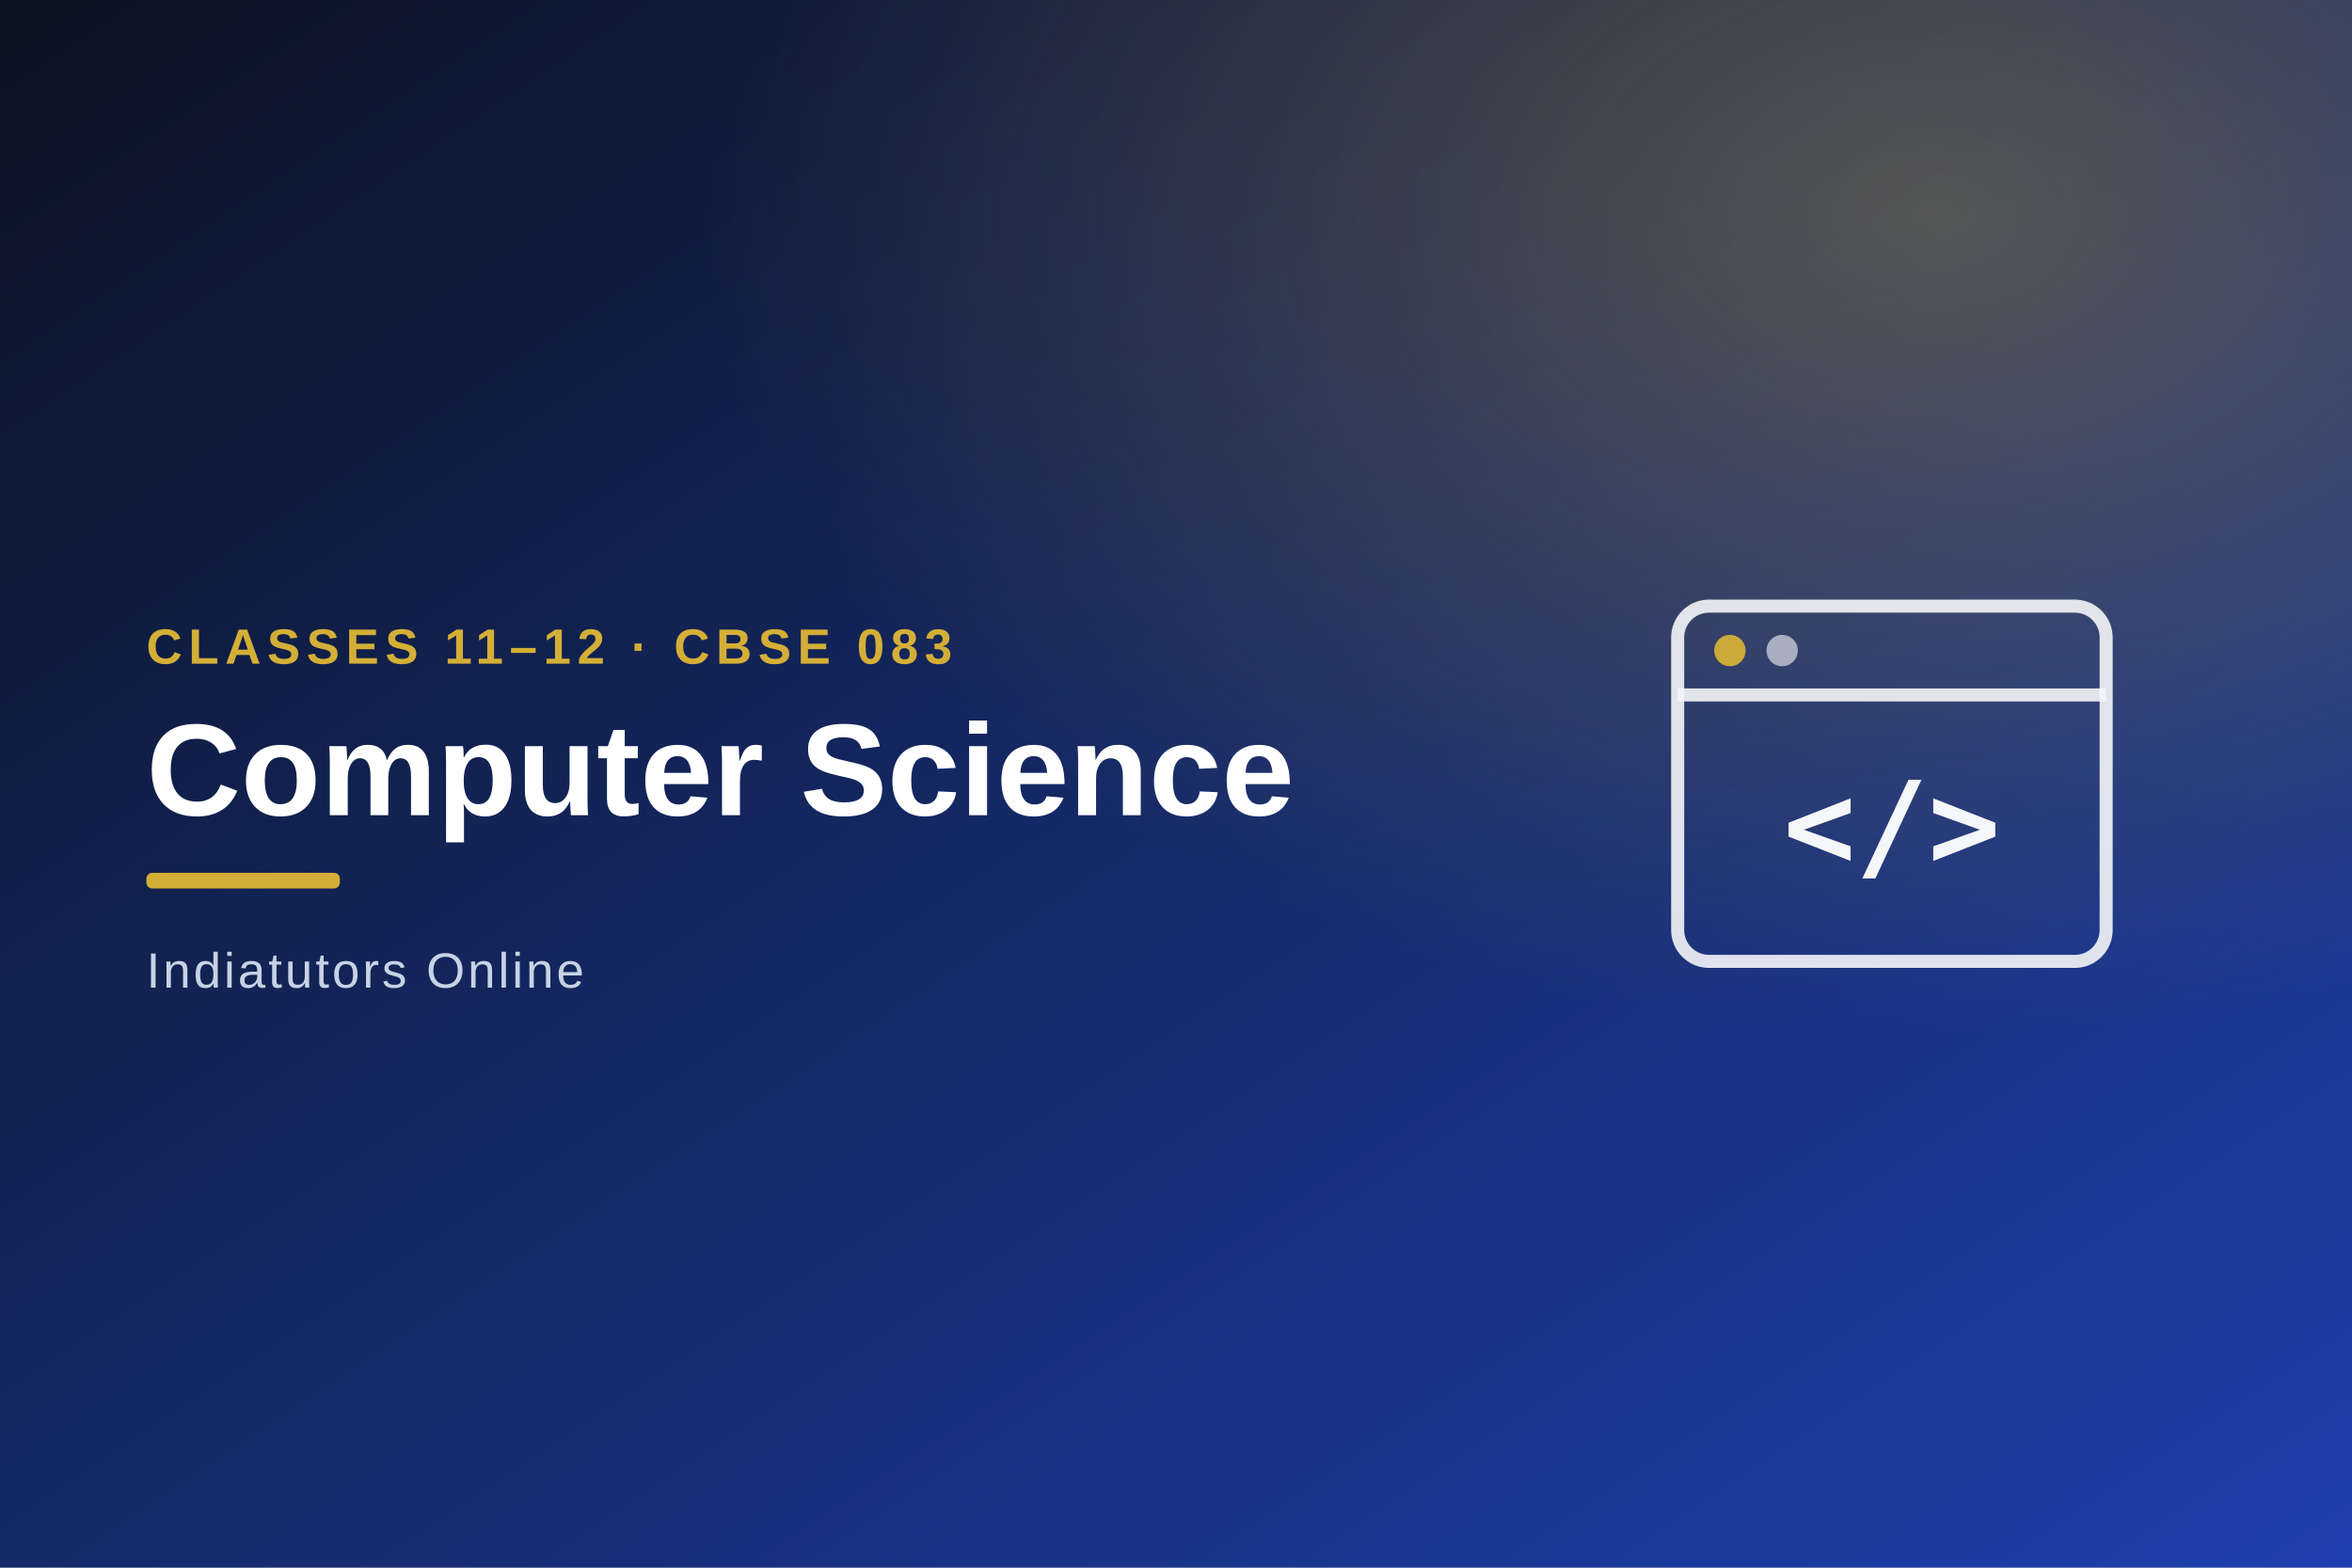
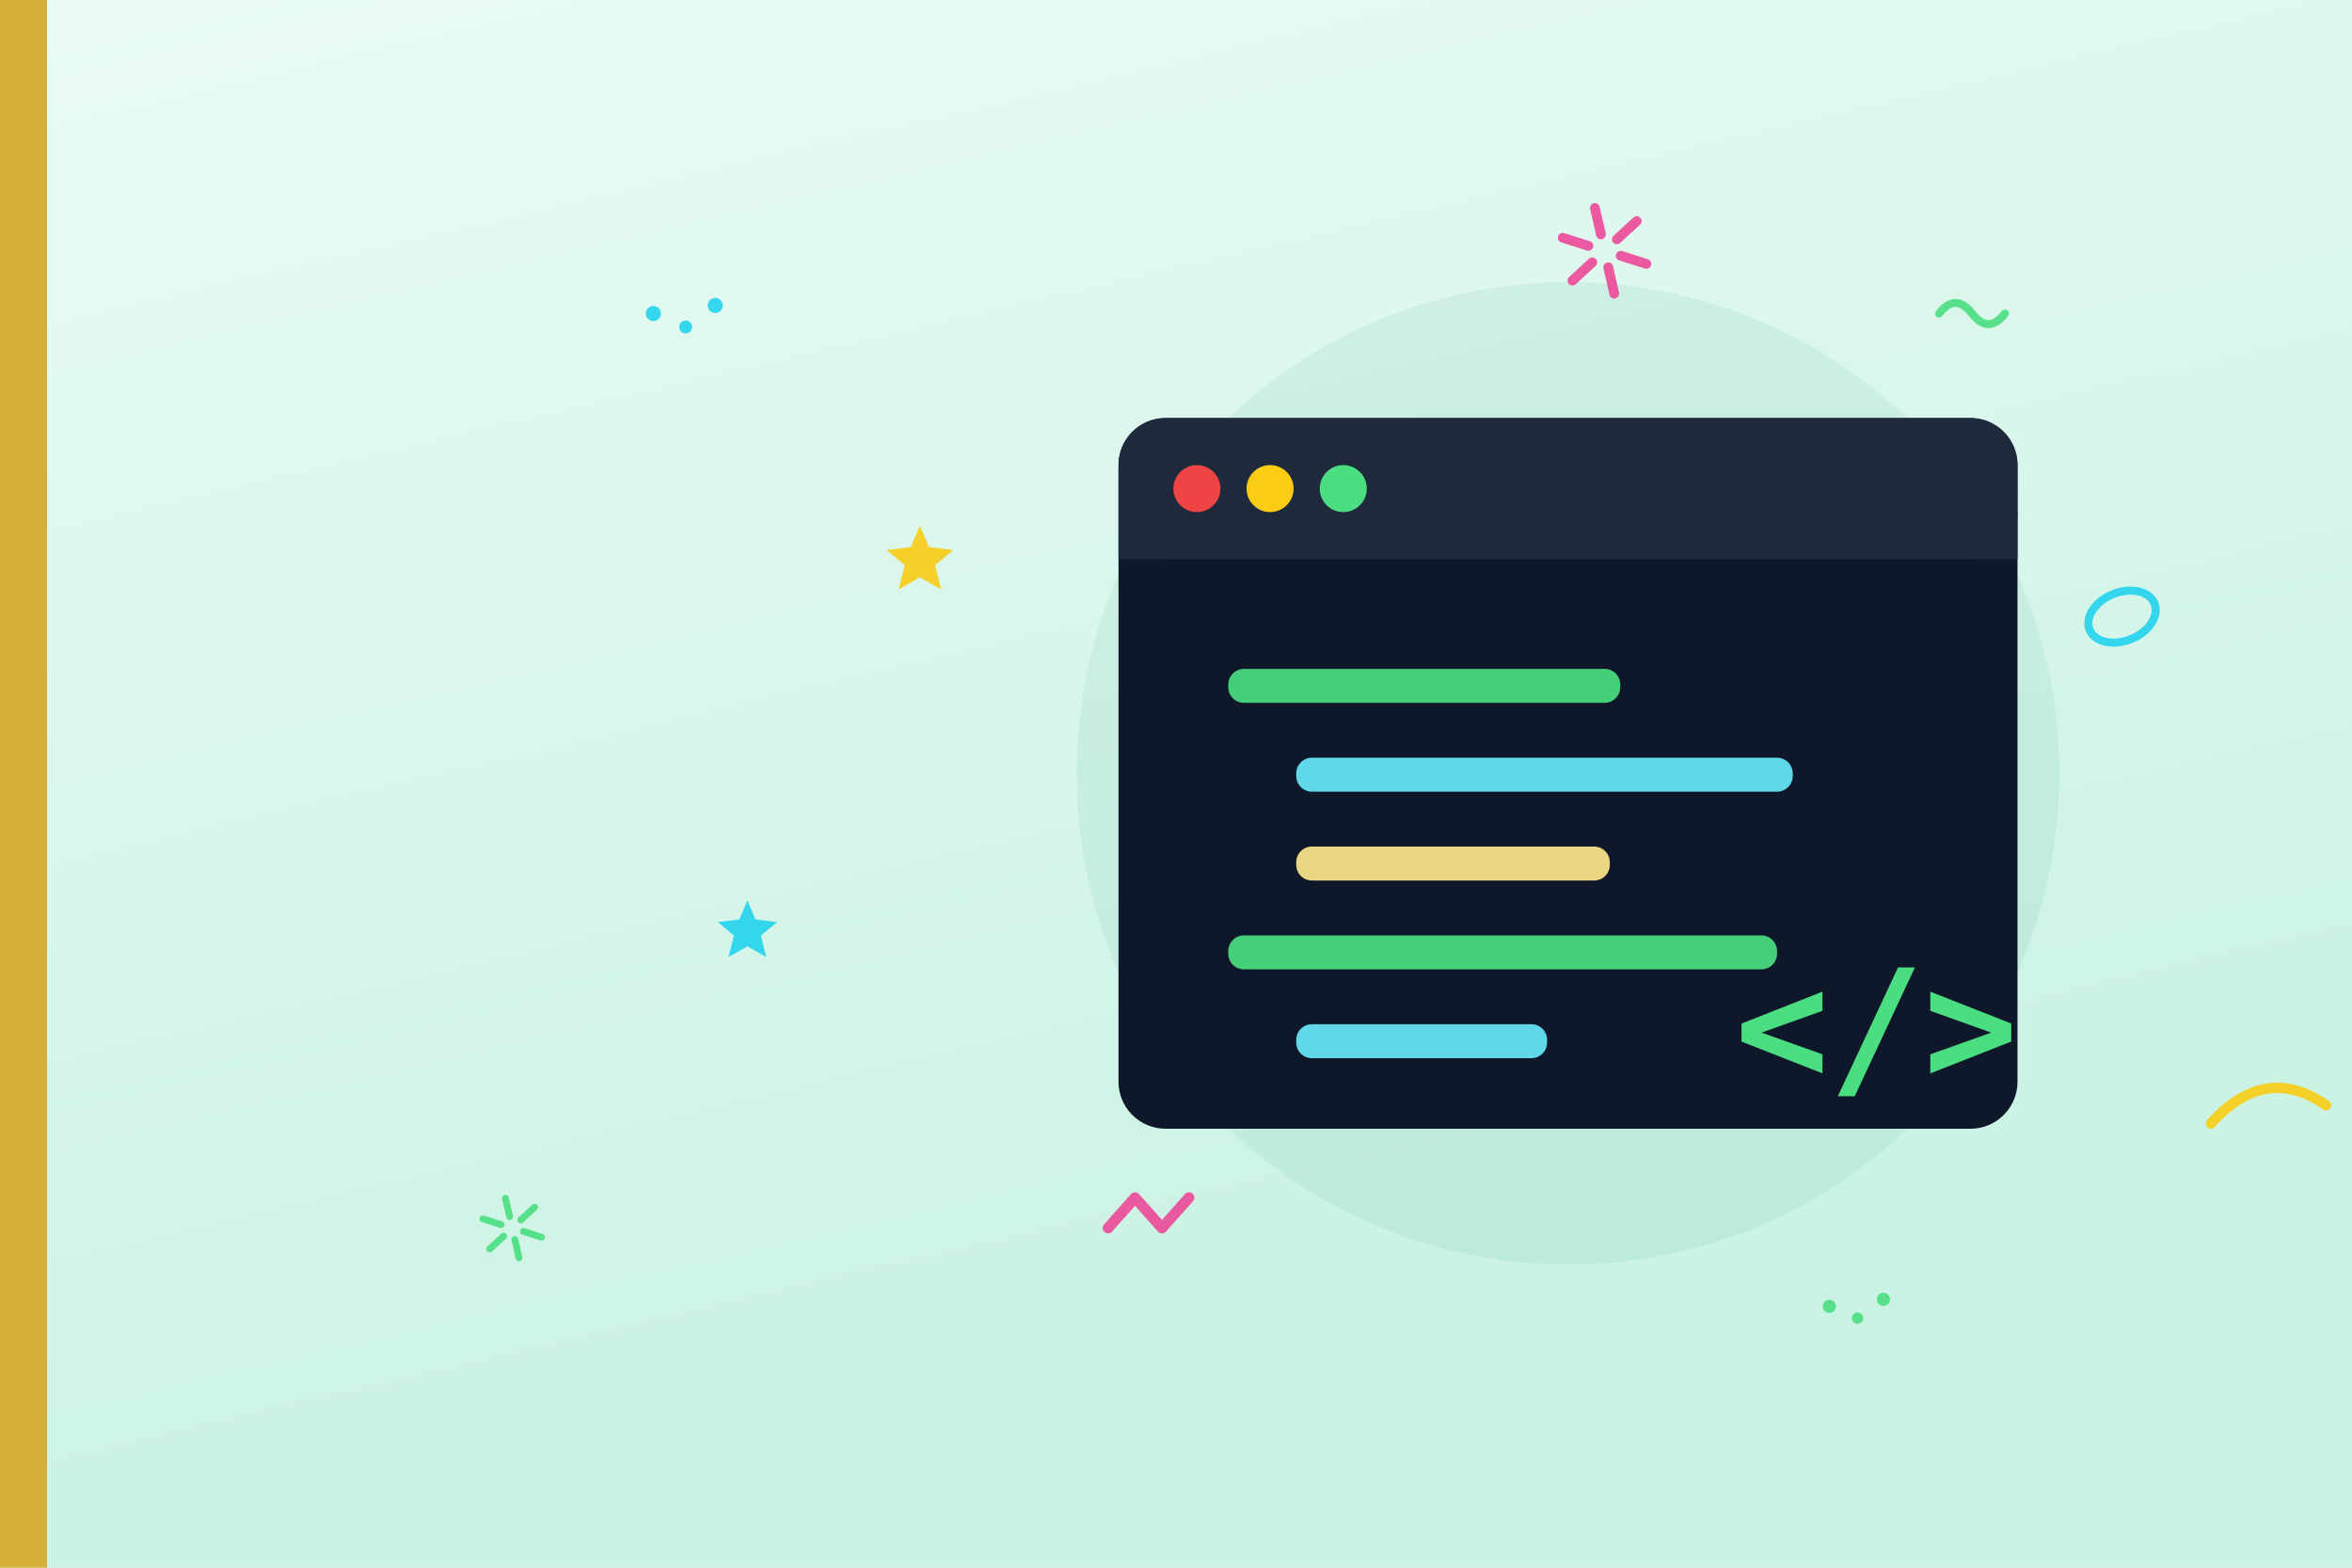
- <svg xmlns="http://www.w3.org/2000/svg" width="1200" height="800" viewBox="0 0 1200 800">
+ <svg xmlns="http://www.w3.org/2000/svg" width="1200" height="800" viewBox="0 0 900 600" preserveAspectRatio="xMidYMid slice">
  <defs>
-     <linearGradient id="bg" x1="0" y1="0" x2="1" y2="1">
-       <stop offset="0%" stop-color="#0B1220" />
-       <stop offset="100%" stop-color="#1E40AF" />
+     <linearGradient id="bg" x1="0" y1="0" x2="0.35" y2="1">
+       <stop offset="0%" stop-color="#EAFBF4" />
+       <stop offset="100%" stop-color="#C8F2E2" />
    </linearGradient>
-     <radialGradient id="glow" cx="82%" cy="14%" r="52%">
-       <stop offset="0%" stop-color="#D4AF37" stop-opacity=".34" />
-       <stop offset="100%" stop-color="#D4AF37" stop-opacity="0" />
-     </radialGradient>
  </defs>
-   <rect width="1200" height="800" fill="url(#bg)" />
-   <rect width="1200" height="800" fill="url(#glow)" />
-   <g transform="translate(805.3,240.0) scale(1.333)" opacity=".95">
-     <rect x="38" y="52" width="164" height="136" rx="12" fill="none" stroke="#fff" stroke-width="5" opacity=".9" />
-     <line x1="38" y1="86" x2="202" y2="86" stroke="#fff" stroke-width="5" opacity=".9" />
-     <circle cx="58" cy="69" r="6" fill="#D4AF37" />
-     <circle cx="78" cy="69" r="6" fill="#fff" opacity=".6" />
-     <text x="120" y="152" font-family="Consolas,monospace" font-size="46" fill="#fff" text-anchor="middle" font-weight="bold">&lt;/&gt;</text>
+   <rect width="900" height="600" fill="url(#bg)" />
+   <g transform="translate(600 296)">
+     <circle r="188" fill="#047857" opacity=".07" />
+     <rect x="-172" y="-136" width="344" height="272" rx="18" fill="#0F172A" />
+     <rect x="-172" y="-136" width="344" height="54" rx="18" fill="#1E293B" />
+     <rect x="-172" y="-100" width="344" height="18" fill="#1E293B" />
+     <circle cx="-142" cy="-109" r="9" fill="#EF4444" />
+     <circle cx="-114" cy="-109" r="9" fill="#FACC15" />
+     <circle cx="-86" cy="-109" r="9" fill="#4ADE80" />
+     <rect x="-130" y="-40" width="150" height="13" rx="6" fill="#4ADE80" opacity=".92" />
+     <rect x="-104" y="-6" width="190" height="13" rx="6" fill="#67E8F9" opacity=".92" />
+     <rect x="-104" y="28" width="120" height="13" rx="6" fill="#FDE68A" opacity=".92" />
+     <rect x="-130" y="62" width="210" height="13" rx="6" fill="#4ADE80" opacity=".92" />
+     <rect x="-104" y="96" width="96" height="13" rx="6" fill="#67E8F9" opacity=".92" />
+     <text x="118" y="118" font-family="Consolas,monospace" font-size="60" fill="#4ADE80" text-anchor="middle" font-weight="bold">&lt;/&gt;</text>
  </g>
-   <g transform="translate(74.7,338.7)">
-     <text x="0" y="0" font-family="Segoe UI,Arial,sans-serif" font-size="25.3" fill="#D4AF37" letter-spacing="3.20" font-weight="600">CLASSES 11–12 · CBSE 083</text>
-     <text x="0" y="77.3" font-family="Segoe UI,Arial,sans-serif" font-size="66.7" fill="#ffffff" font-weight="700">Computer Science</text>
-     <rect x="0" y="106.7" width="98.7" height="8.0" rx="3" fill="#D4AF37" />
-     <text x="0" y="165.3" font-family="Segoe UI,Arial,sans-serif" font-size="25.3" fill="#c7d2e4" letter-spacing="1.47">Indiatutors Online</text>
+   <g>
+     <g opacity="0.9">
+       <line x1="200.3" y1="471.3" x2="207.2" y2="473.5" stroke="#4ADE80" stroke-width="2.61" stroke-linecap="round" />
+       <line x1="197.0" y1="474.4" x2="198.6" y2="481.4" stroke="#4ADE80" stroke-width="2.61" stroke-linecap="round" />
+       <line x1="192.7" y1="473.1" x2="187.4" y2="478.0" stroke="#4ADE80" stroke-width="2.61" stroke-linecap="round" />
+       <line x1="191.7" y1="468.7" x2="184.8" y2="466.5" stroke="#4ADE80" stroke-width="2.61" stroke-linecap="round" />
+       <line x1="195.0" y1="465.6" x2="193.4" y2="458.6" stroke="#4ADE80" stroke-width="2.61" stroke-linecap="round" />
+       <line x1="199.3" y1="466.9" x2="204.6" y2="462.0" stroke="#4ADE80" stroke-width="2.61" stroke-linecap="round" />
+     </g>
+     <g opacity="0.9">
+       <circle cx="250" cy="120" r="2.884" fill="#22D3EE" />
+       <circle cx="262.36" cy="125.15" r="2.472" fill="#22D3EE" />
+       <circle cx="273.69" cy="116.91" r="2.884" fill="#22D3EE" />
+     </g>
+     <path d="M352 201.24 l 3.48 8.12 l 9.28 1.16 l -6.96 5.8 l 2.32 9.28 l -8.12 -4.64 l -8.12 4.64 l 2.32 -9.28 l -6.96 -5.8 l 9.28 -1.16 z" fill="#FACC15" opacity="0.9" />
+     <path d="M424 470 l 10.32 -11.61 l 10.32 11.61 l 10.32 -11.61" fill="none" stroke="#EC4899" stroke-width="4.128" stroke-linecap="round" stroke-linejoin="round" opacity="0.9" />
+     <path d="M742 120 q 6.3 -8.1 12.6 0 t 12.6 0" fill="none" stroke="#4ADE80" stroke-width="3.06" stroke-linecap="round" opacity="0.9" />
+     <ellipse cx="812" cy="236" rx="13.39" ry="9.27" fill="none" stroke="#22D3EE" stroke-width="3.09" transform="rotate(-22 812 236)" opacity="0.9" />
+     <path d="M846 430 q 20.88 -23.2 44.08 -6.96" fill="none" stroke="#FACC15" stroke-width="3.944" stroke-linecap="round" opacity="0.9" />
+     <g opacity="0.9">
+       <line x1="620.2" y1="97.9" x2="630.0" y2="101.0" stroke="#EC4899" stroke-width="3.741" stroke-linecap="round" />
+       <line x1="615.4" y1="102.3" x2="617.7" y2="112.4" stroke="#EC4899" stroke-width="3.741" stroke-linecap="round" />
+       <line x1="609.3" y1="100.4" x2="601.7" y2="107.4" stroke="#EC4899" stroke-width="3.741" stroke-linecap="round" />
+       <line x1="607.8" y1="94.1" x2="598.0" y2="91.0" stroke="#EC4899" stroke-width="3.741" stroke-linecap="round" />
+       <line x1="612.6" y1="89.7" x2="610.3" y2="79.6" stroke="#EC4899" stroke-width="3.741" stroke-linecap="round" />
+       <line x1="618.7" y1="91.6" x2="626.3" y2="84.6" stroke="#EC4899" stroke-width="3.741" stroke-linecap="round" />
+     </g>
+     <g opacity="0.9">
+       <circle cx="700" cy="500" r="2.52" fill="#4ADE80" />
+       <circle cx="710.8" cy="504.5" r="2.16" fill="#4ADE80" />
+       <circle cx="720.7" cy="497.3" r="2.52" fill="#4ADE80" />
+     </g>
+     <path d="M286 344.67 l 3.09 7.21 l 8.24 1.03 l -6.18 5.15 l 2.06 8.24 l -7.21 -4.12 l -7.21 4.12 l 2.06 -8.24 l -6.18 -5.15 l 8.24 -1.03 z" fill="#22D3EE" opacity="0.9" />
  </g>
+   <rect x="0" y="0" width="18" height="600" fill="#D4AF37" />
</svg>
